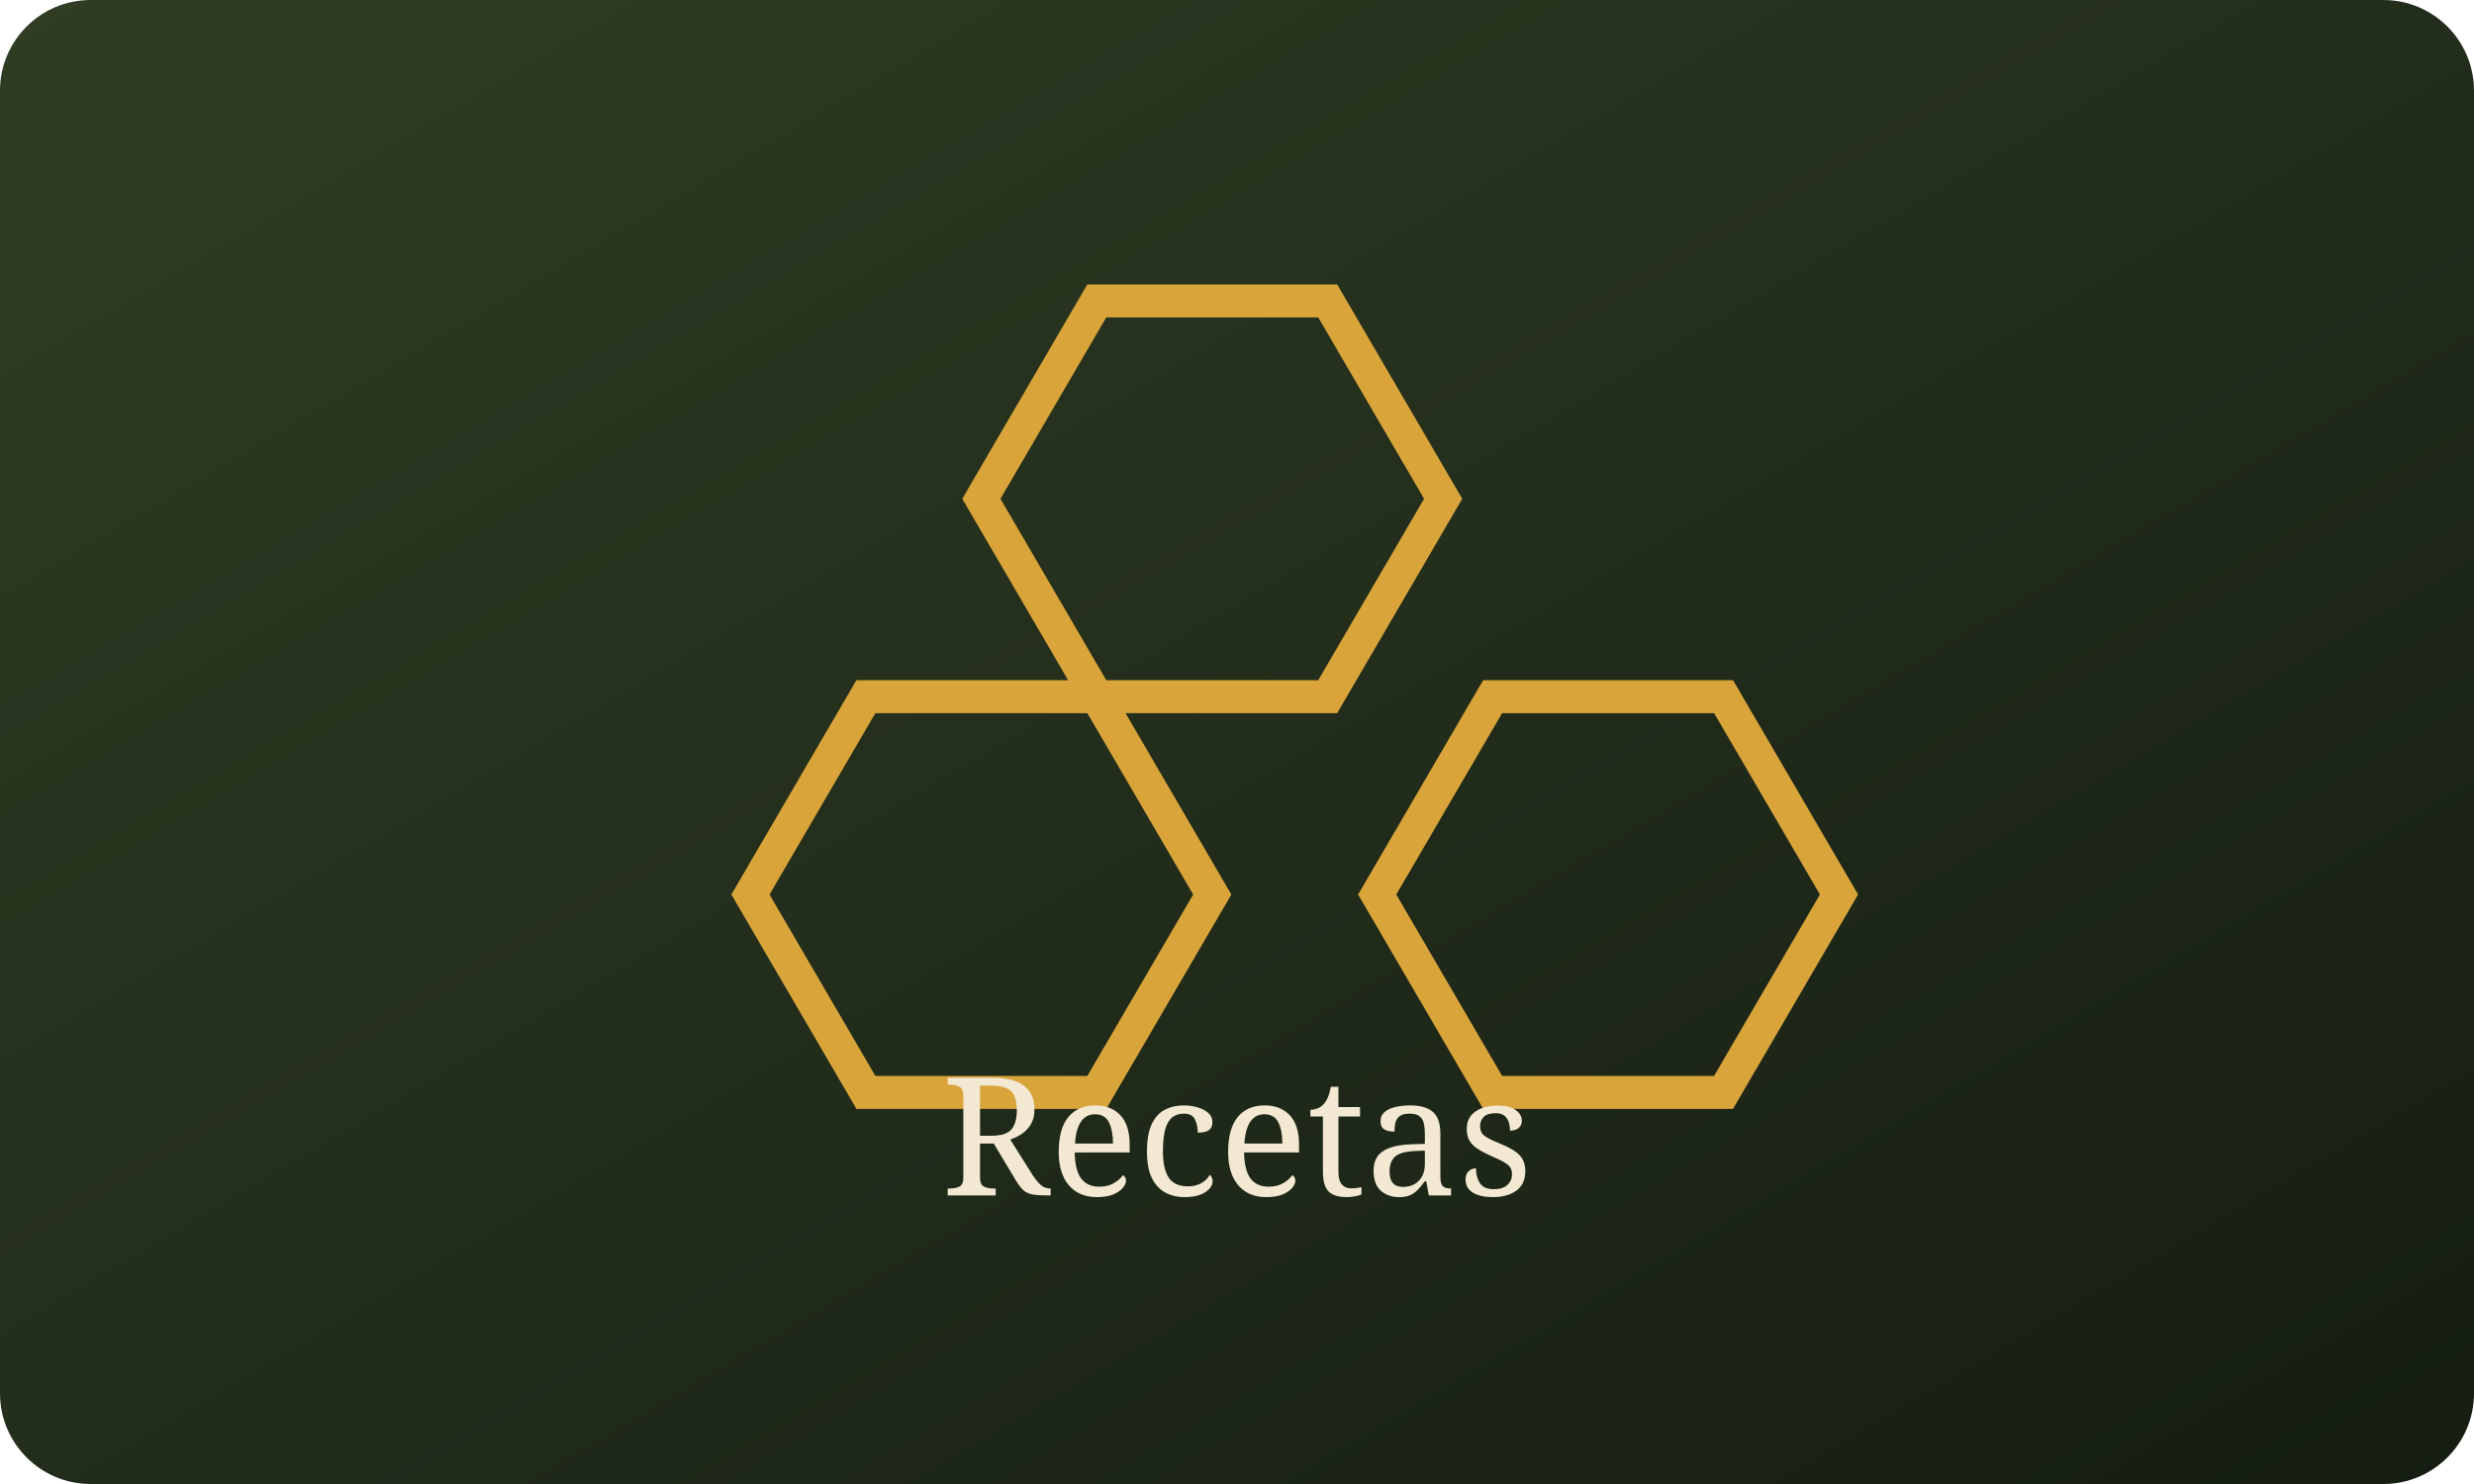
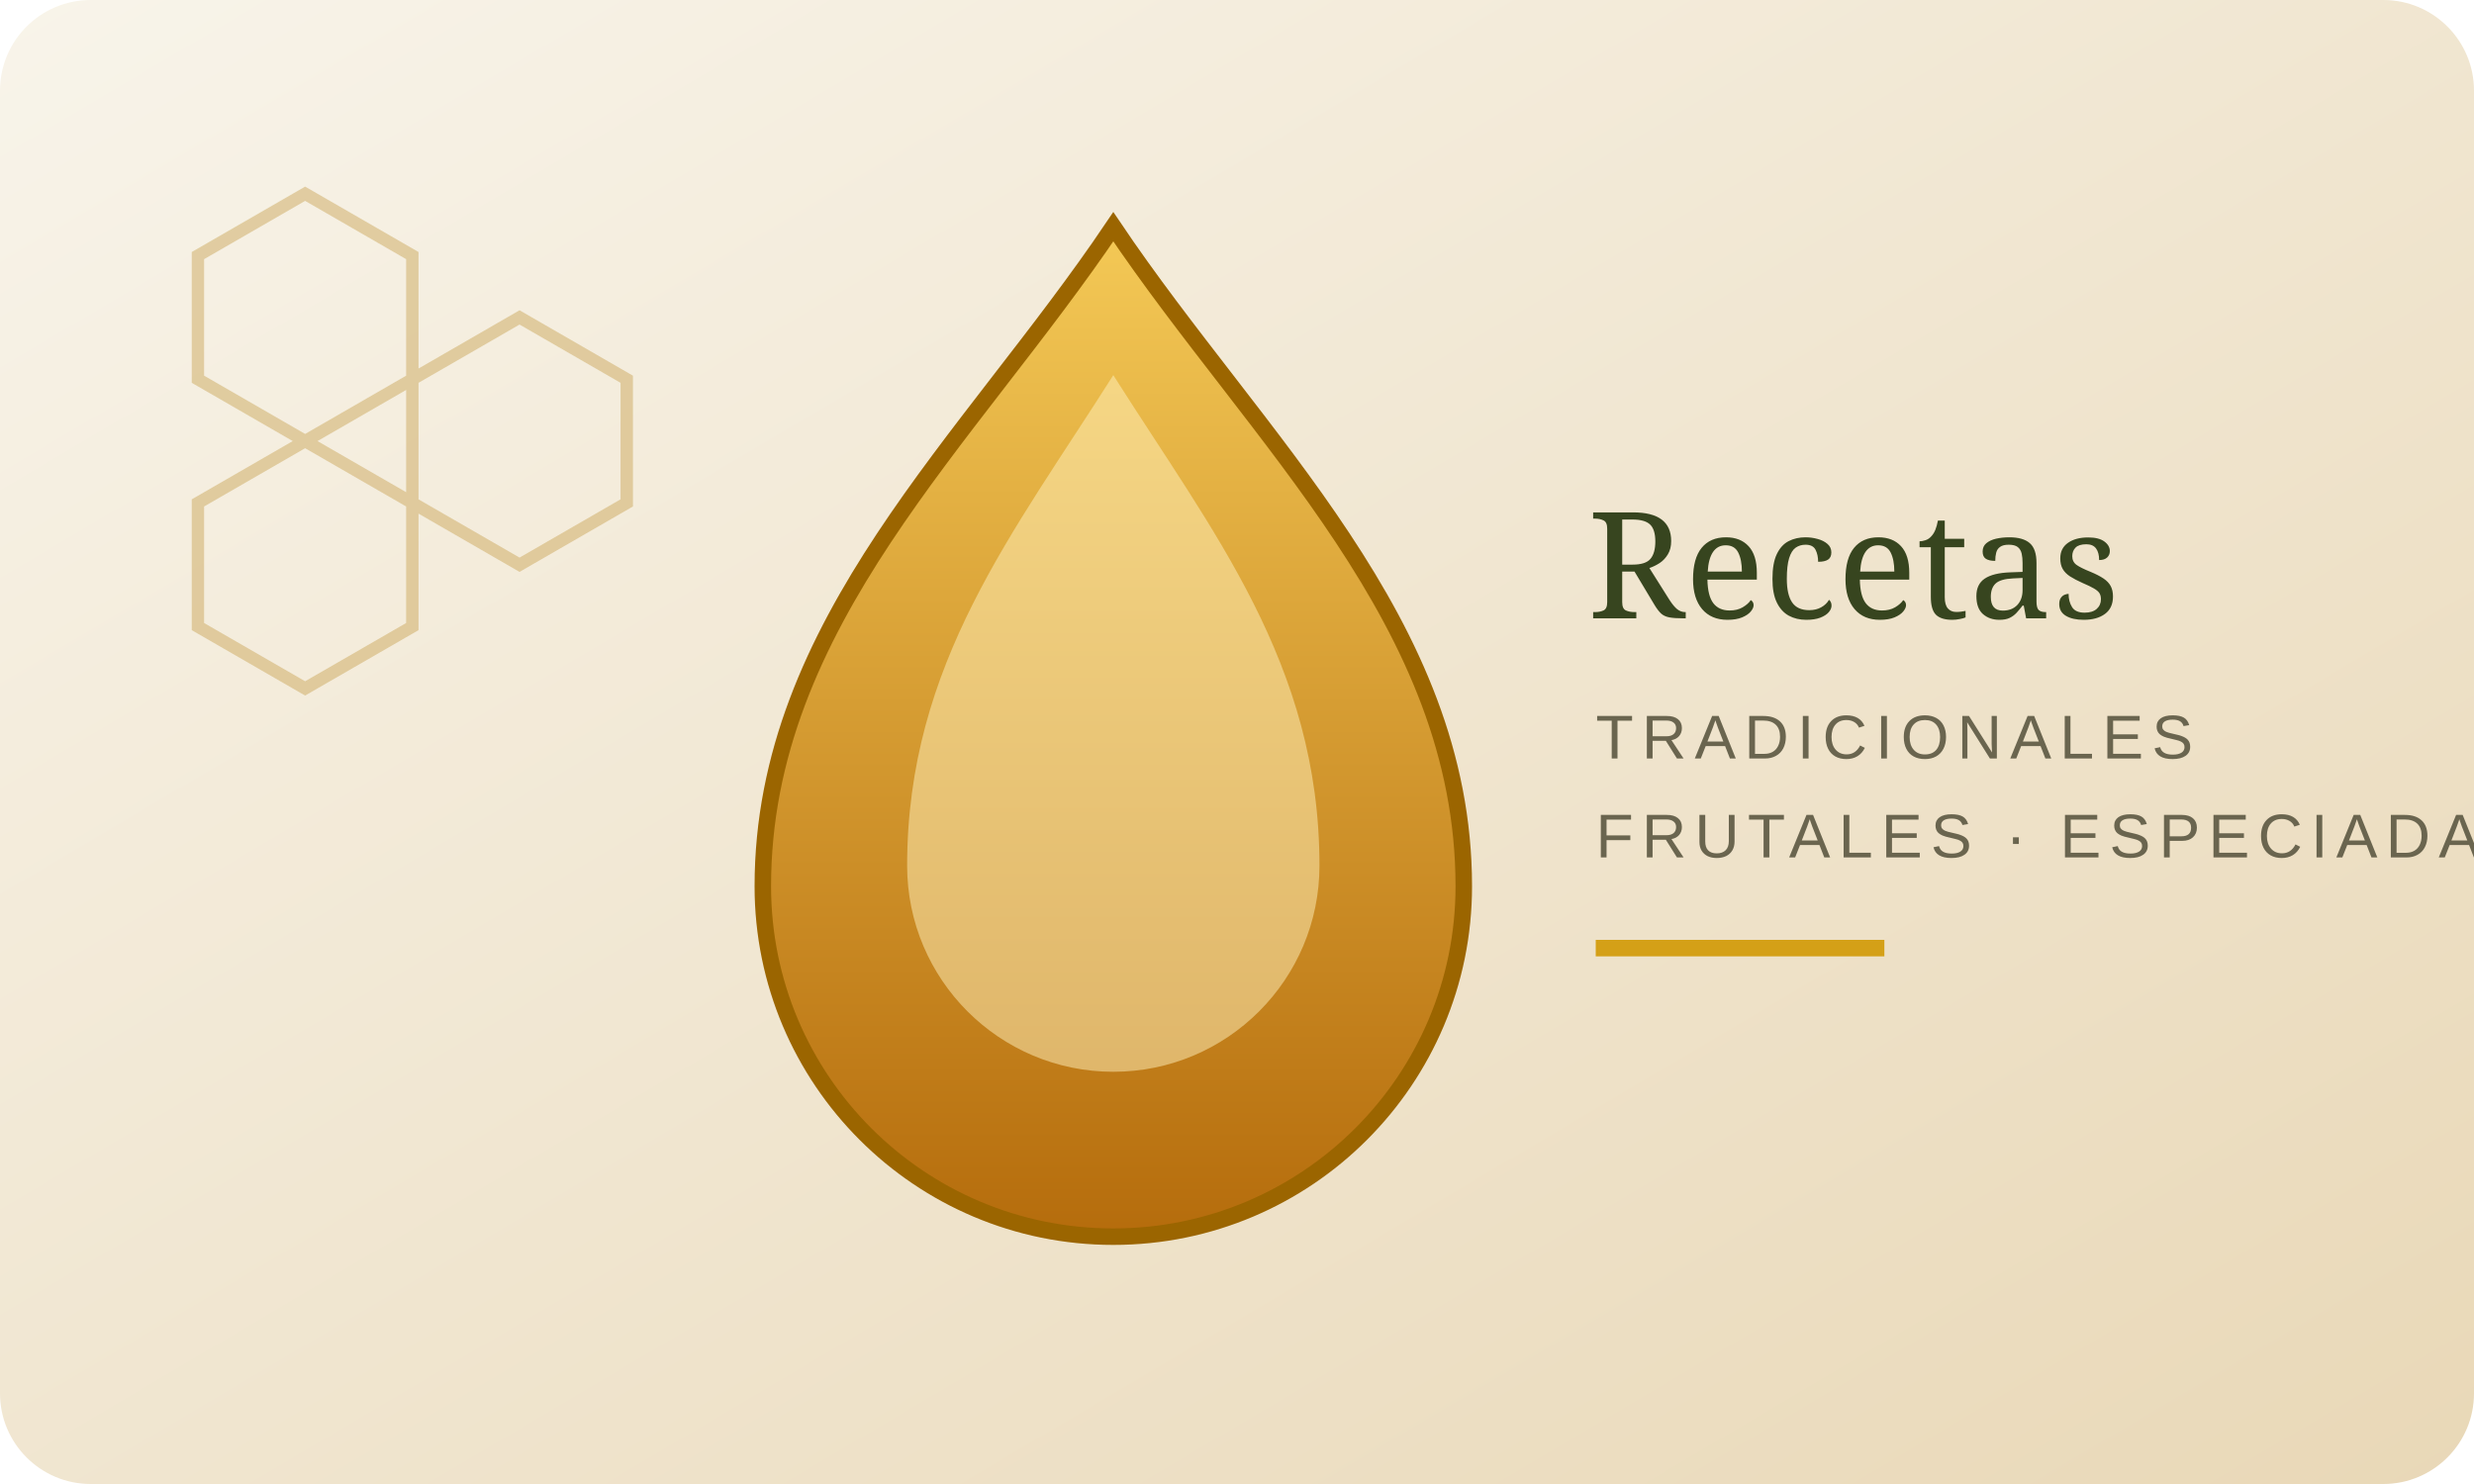
<svg xmlns="http://www.w3.org/2000/svg" viewBox="0 0 600 360">
  <defs>
    <linearGradient id="a" x2="1" y2="1">
-       <stop stop-color="#303D24" />
-       <stop offset="1" stop-color="#151D12" />
+       <stop stop-color="#F8F4EA" />
+       <stop offset="1" stop-color="#E9D8B7" />
+     </linearGradient>
+     <linearGradient id="h" x2="0" y2="1">
+       <stop stop-color="#F4C956" />
+       <stop offset="1" stop-color="#B56C0C" />
    </linearGradient>
  </defs>
  <rect width="600" height="360" rx="22" fill="url(#a)" />
-   <g transform="translate(300 145)" fill="none" stroke="#D9A43A" stroke-width="8">
-     <path d="M-62-24l28-48h56l28 48-28 48h-56z" />
-     <path d="M-118 72l28-48h56l28 48-28 48h-56z" />
-     <path d="M34 72l28-48h56l28 48-28 48H62z" />
+   <g opacity=".35" stroke="#B98A24" stroke-width="3" fill="none">
+     <path d="M48 62l26-15 26 15v30l-26 15-26-15zM100 92l26-15 26 15v30l-26 15-26-15zM48 122l26-15 26 15v30l-26 15-26-15z" />
  </g>
-   <text x="300" y="290" fill="#F3E9D2" text-anchor="middle" font-family="Georgia,serif" font-size="40">Recetas</text>
+   <g transform="translate(170 55)">
+     <path d="M100 0C65 52 15 96 15 160a85 85 0 0 0 170 0C185 96 135 52 100 0Z" fill="url(#h)" stroke="#9B6500" stroke-width="4" />
+     <path d="M100 36c-24 38-50 70-50 119a50 50 0 0 0 100 0c0-49-26-81-50-119Z" fill="#FFF1BE" opacity=".5" />
+   </g>
+   <text x="385" y="150" font-family="Georgia,serif" font-size="36" fill="#37451F">Recetas</text>
+   <text x="387" y="184" font-family="Arial,sans-serif" font-size="15" letter-spacing="2" fill="#6A654F">TRADICIONALES</text>
+   <text x="387" y="208" font-family="Arial,sans-serif" font-size="15" letter-spacing="2" fill="#6A654F">FRUTALES · ESPECIADAS</text>
+   <path d="M387 230h70" stroke="#D4A017" stroke-width="4" />
</svg>
